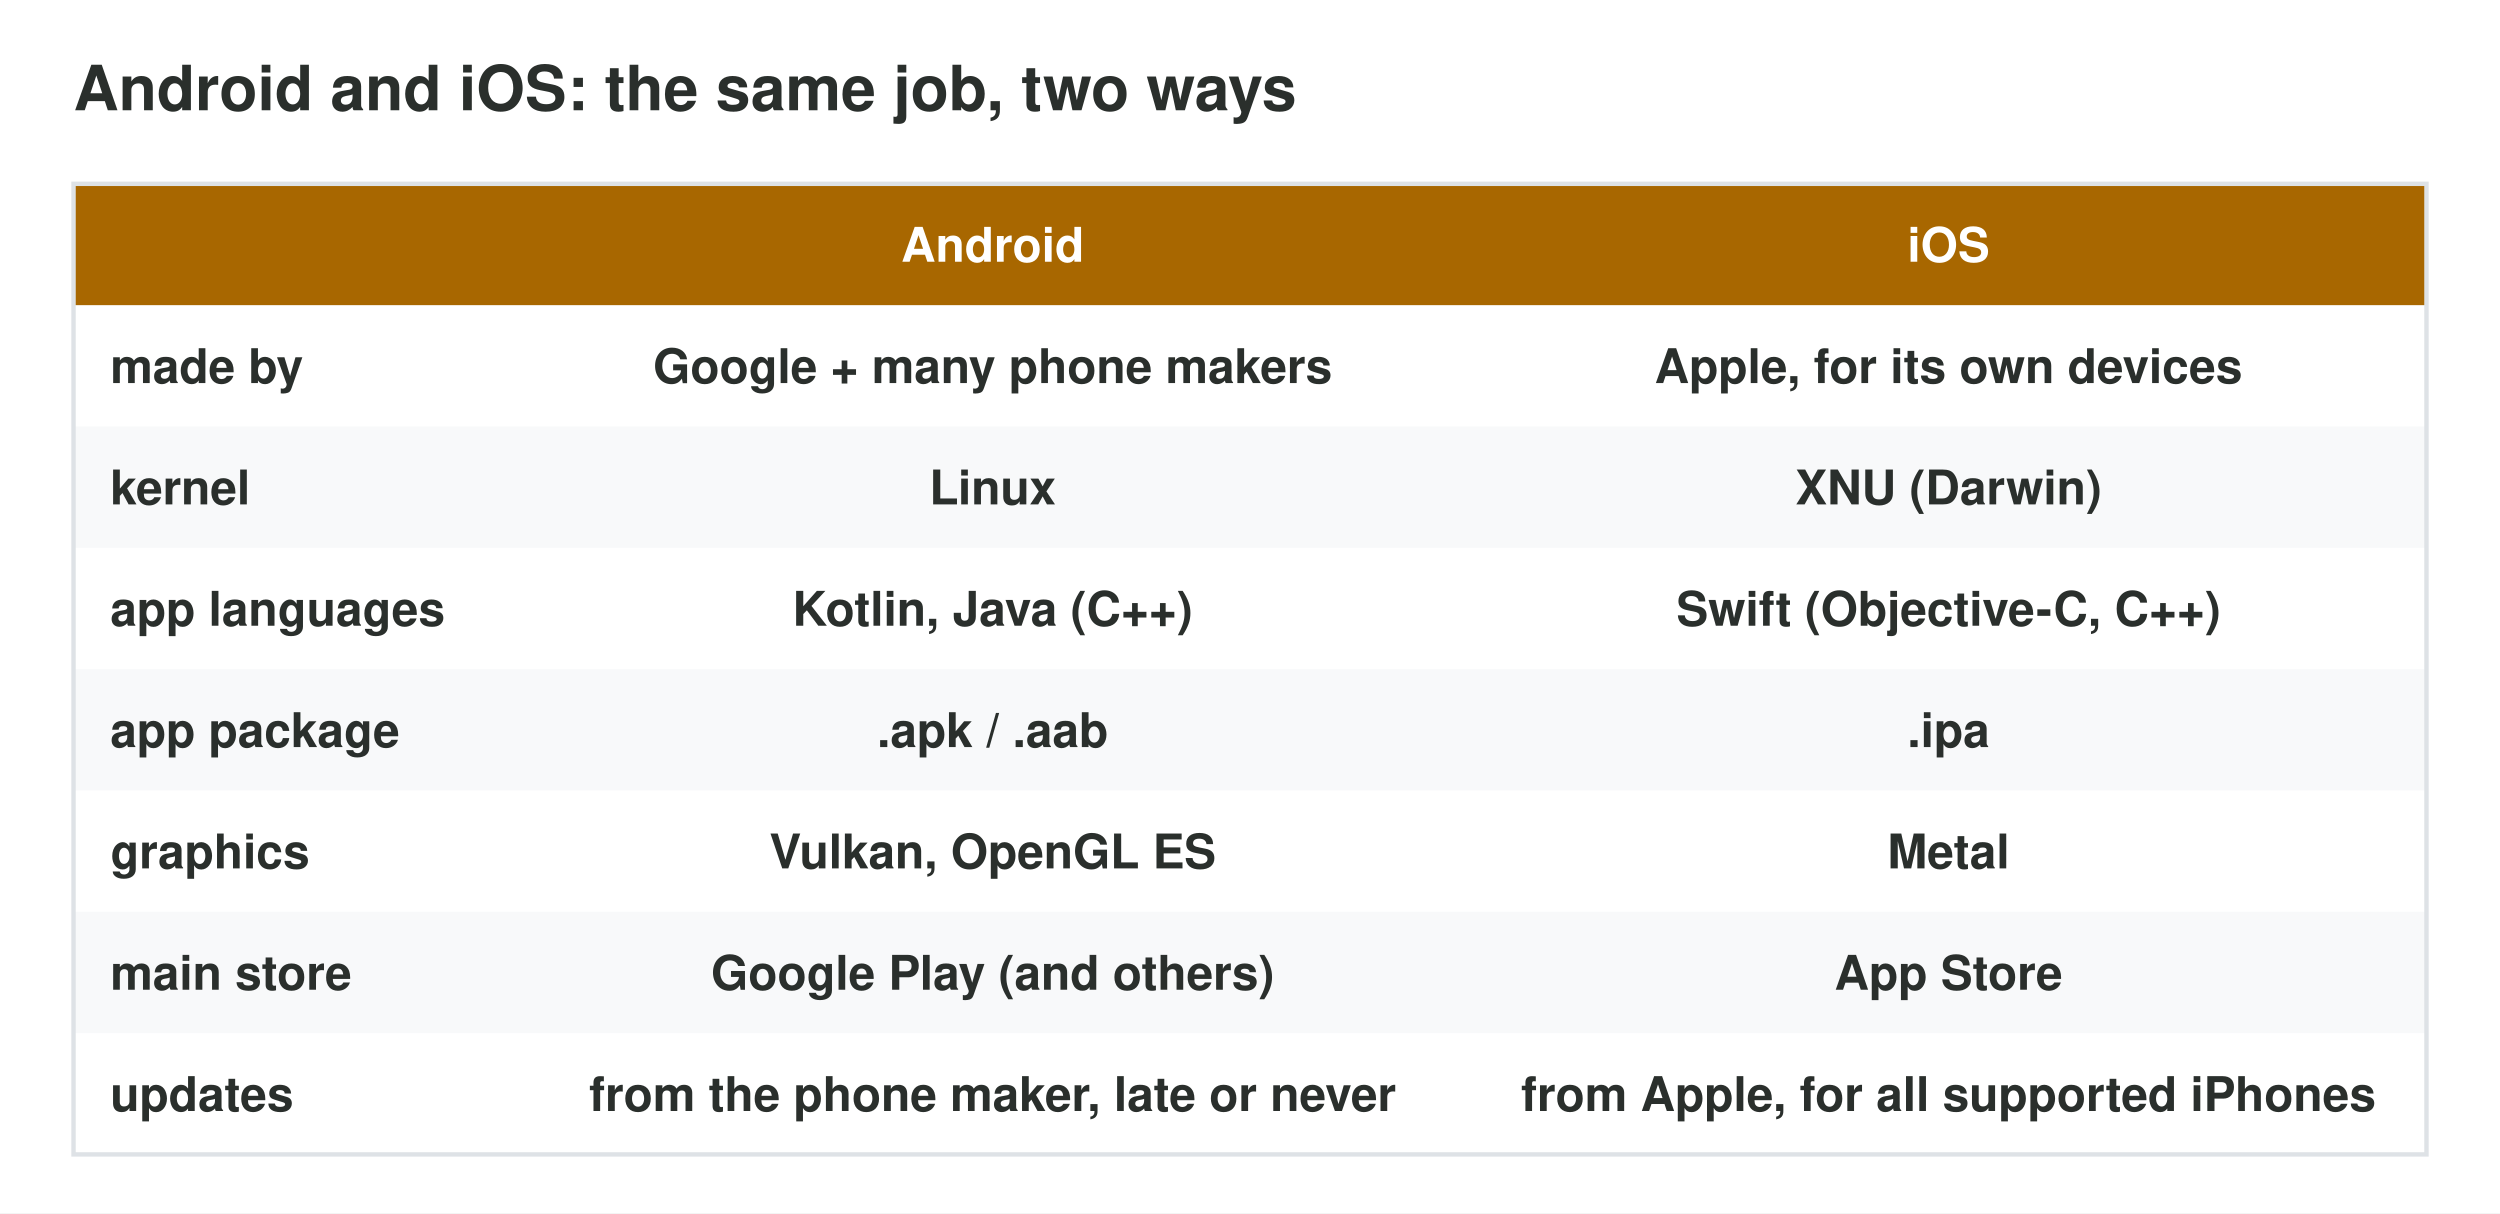
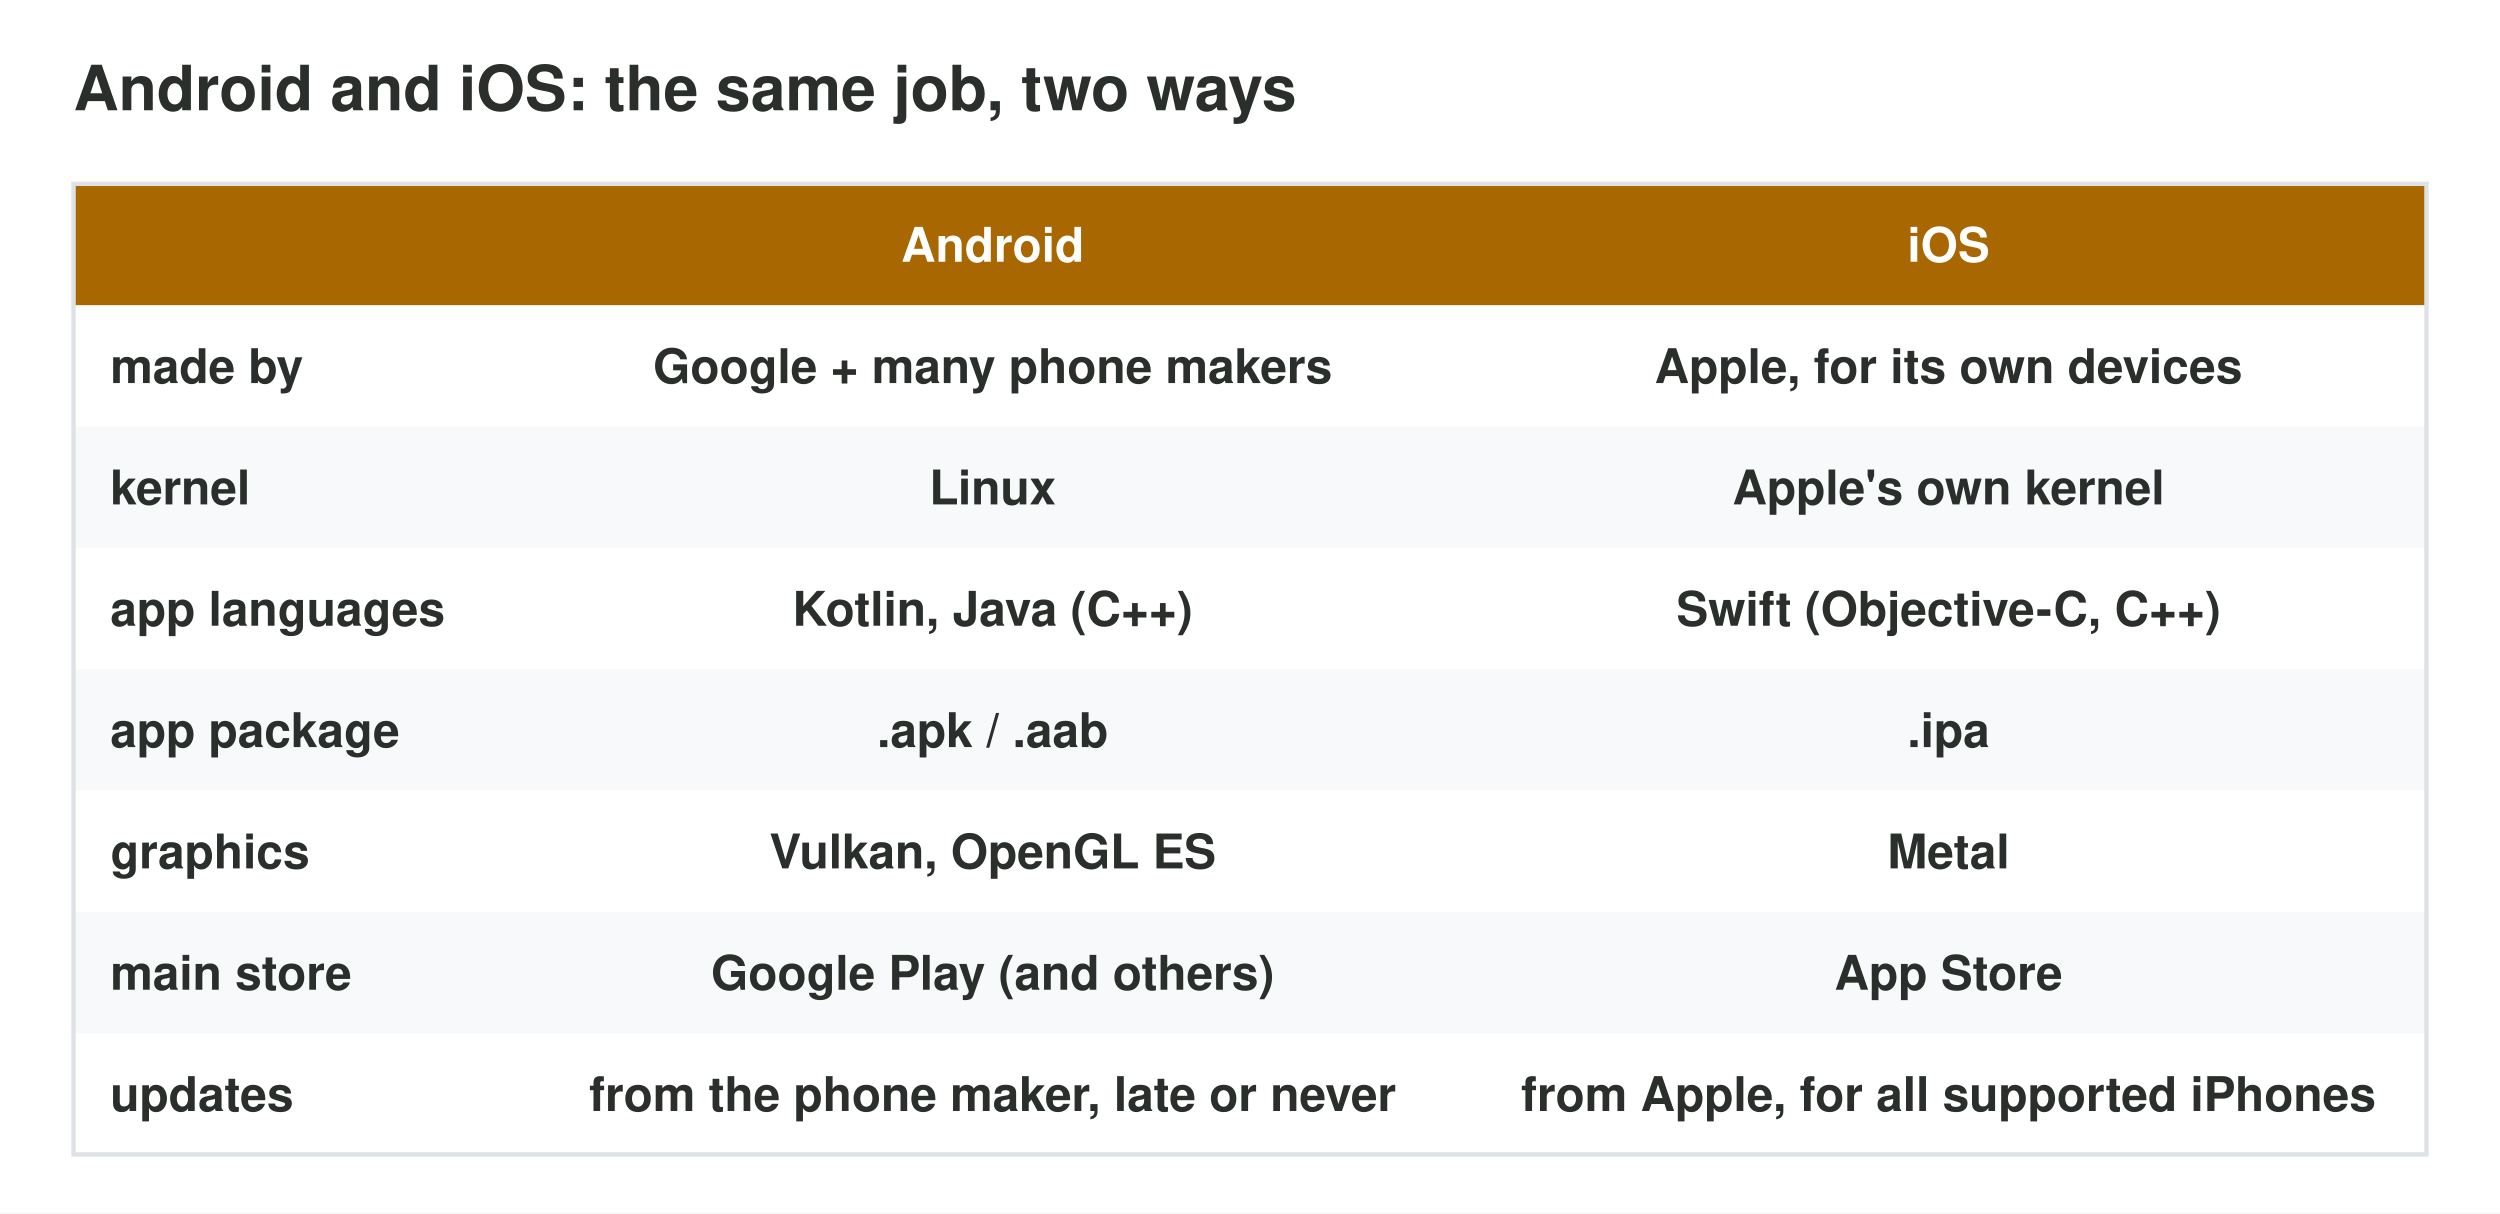
<svg xmlns="http://www.w3.org/2000/svg" width="680" height="330" viewBox="0 0 680 330" font-family="Helvetica, Arial, sans-serif" font-weight="600">
  <rect width="680" height="330" fill="#ffffff" />
  <text x="20" y="30" font-size="17" fill="#2a2f2c" text-anchor="start" font-weight="800" xml:space="preserve">Android and iOS: the same job, two ways</text>
  <rect x="20" y="50" width="640" height="33" rx="0" fill="#A86700" />
  <text x="30" y="71.2" font-size="13" fill="#ffffff" text-anchor="start" font-weight="800" xml:space="preserve" />
  <text x="270" y="71.2" font-size="13" fill="#ffffff" text-anchor="middle" font-weight="800" xml:space="preserve">Android</text>
  <text x="530" y="71.2" font-size="13" fill="#ffffff" text-anchor="middle" font-weight="800" xml:space="preserve">iOS</text>
  <text x="30" y="104.2" font-size="13" fill="#2a2f2c" text-anchor="start" font-weight="800" xml:space="preserve">made by</text>
  <text x="270" y="104.2" font-size="13" fill="#2a2f2c" text-anchor="middle" font-weight="600" xml:space="preserve">Google + many phone makers</text>
  <text x="530" y="104.2" font-size="13" fill="#2a2f2c" text-anchor="middle" font-weight="600" xml:space="preserve">Apple, for its own devices</text>
  <rect x="20" y="116" width="640" height="33" rx="0" fill="#f8f9fa" />
  <text x="30" y="137.2" font-size="13" fill="#2a2f2c" text-anchor="start" font-weight="800" xml:space="preserve">kernel</text>
  <text x="270" y="137.2" font-size="13" fill="#2a2f2c" text-anchor="middle" font-weight="600" xml:space="preserve">Linux</text>
-   <text x="530" y="137.2" font-size="13" fill="#2a2f2c" text-anchor="middle" font-weight="600" xml:space="preserve">XNU (Darwin)</text>
+   <text x="530" y="137.2" font-size="13" fill="#2a2f2c" text-anchor="middle" font-weight="600" xml:space="preserve">Apple's own kernel</text>
  <text x="30" y="170.2" font-size="13" fill="#2a2f2c" text-anchor="start" font-weight="800" xml:space="preserve">app languages</text>
  <text x="270" y="170.2" font-size="13" fill="#2a2f2c" text-anchor="middle" font-weight="600" xml:space="preserve">Kotlin, Java (C++)</text>
  <text x="530" y="170.2" font-size="13" fill="#2a2f2c" text-anchor="middle" font-weight="600" xml:space="preserve">Swift (Objective-C, C++)</text>
  <rect x="20" y="182" width="640" height="33" rx="0" fill="#f8f9fa" />
  <text x="30" y="203.2" font-size="13" fill="#2a2f2c" text-anchor="start" font-weight="800" xml:space="preserve">app package</text>
  <text x="270" y="203.2" font-size="13" fill="#2a2f2c" text-anchor="middle" font-weight="600" xml:space="preserve">.apk / .aab</text>
  <text x="530" y="203.2" font-size="13" fill="#2a2f2c" text-anchor="middle" font-weight="600" xml:space="preserve">.ipa</text>
  <text x="30" y="236.2" font-size="13" fill="#2a2f2c" text-anchor="start" font-weight="800" xml:space="preserve">graphics</text>
  <text x="270" y="236.2" font-size="13" fill="#2a2f2c" text-anchor="middle" font-weight="600" xml:space="preserve">Vulkan, OpenGL ES</text>
  <text x="530" y="236.2" font-size="13" fill="#2a2f2c" text-anchor="middle" font-weight="600" xml:space="preserve">Metal</text>
  <rect x="20" y="248" width="640" height="33" rx="0" fill="#f8f9fa" />
  <text x="30" y="269.2" font-size="13" fill="#2a2f2c" text-anchor="start" font-weight="800" xml:space="preserve">main store</text>
  <text x="270" y="269.2" font-size="13" fill="#2a2f2c" text-anchor="middle" font-weight="600" xml:space="preserve">Google Play (and others)</text>
  <text x="530" y="269.2" font-size="13" fill="#2a2f2c" text-anchor="middle" font-weight="600" xml:space="preserve">App Store</text>
  <text x="30" y="302.2" font-size="13" fill="#2a2f2c" text-anchor="start" font-weight="800" xml:space="preserve">updates</text>
  <text x="270" y="302.2" font-size="13" fill="#2a2f2c" text-anchor="middle" font-weight="600" xml:space="preserve">from the phone maker, late or never</text>
  <text x="530" y="302.2" font-size="13" fill="#2a2f2c" text-anchor="middle" font-weight="600" xml:space="preserve">from Apple, for all supported iPhones</text>
  <rect x="20" y="50" width="640" height="264" rx="0" fill="none" stroke="#dee2e6" stroke-width="1.2" />
</svg>
